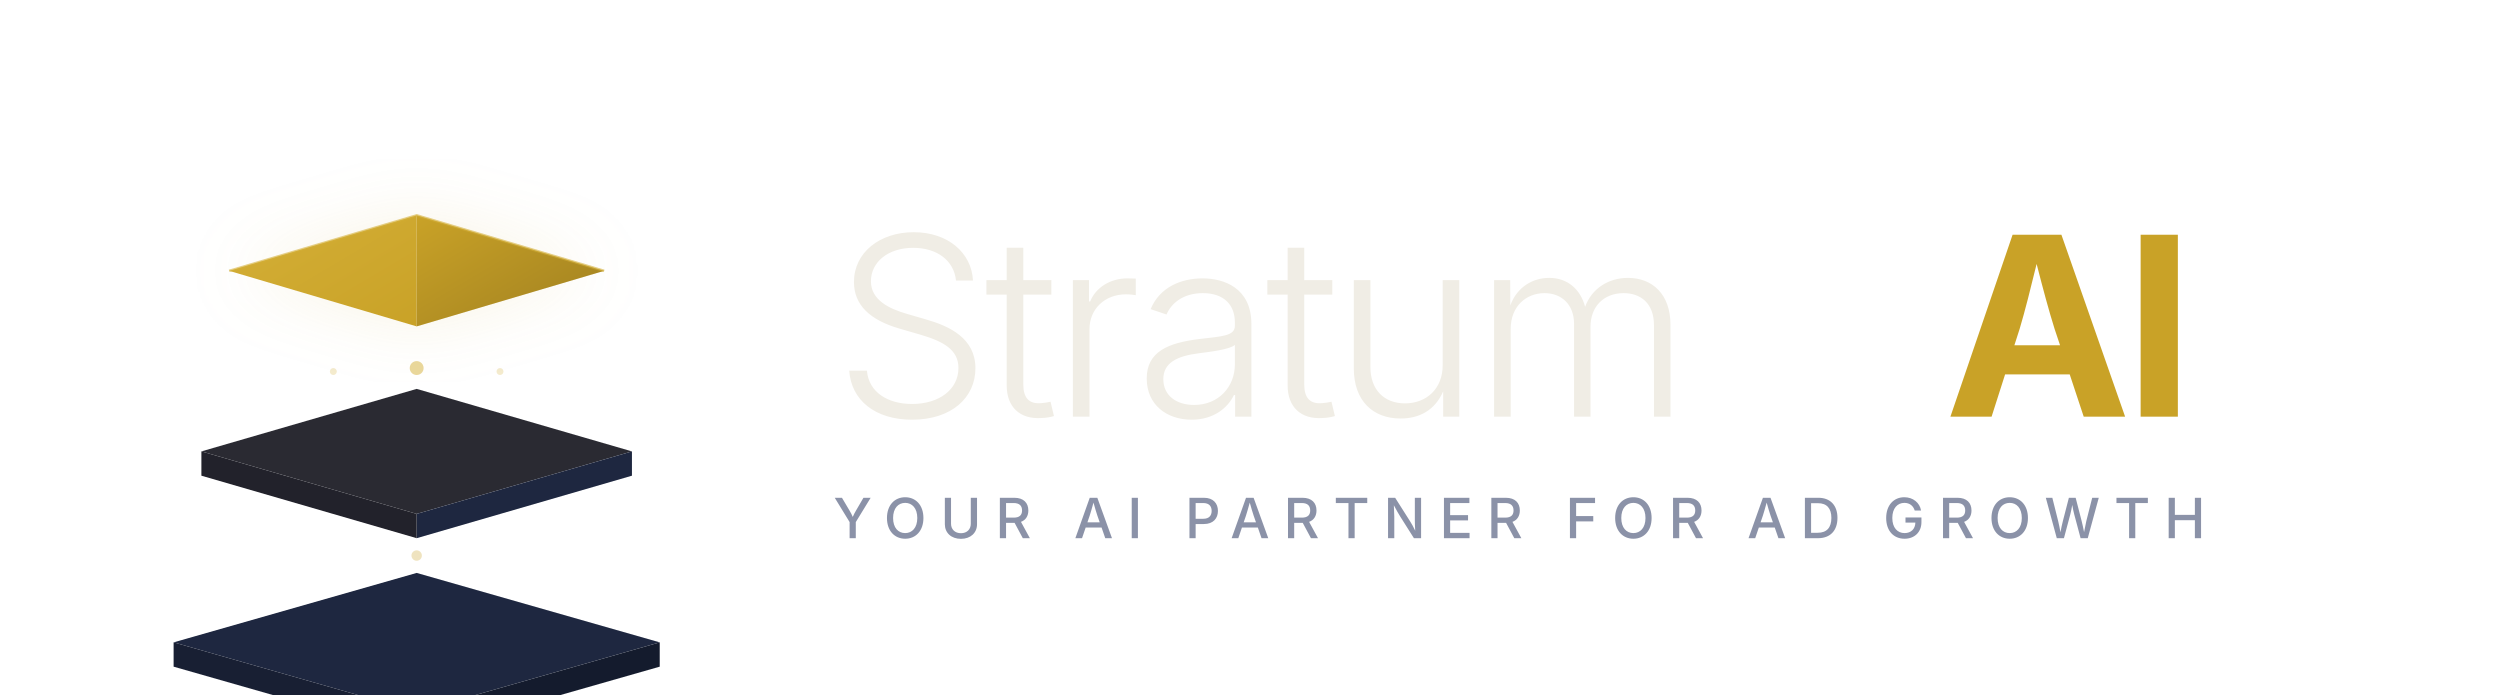
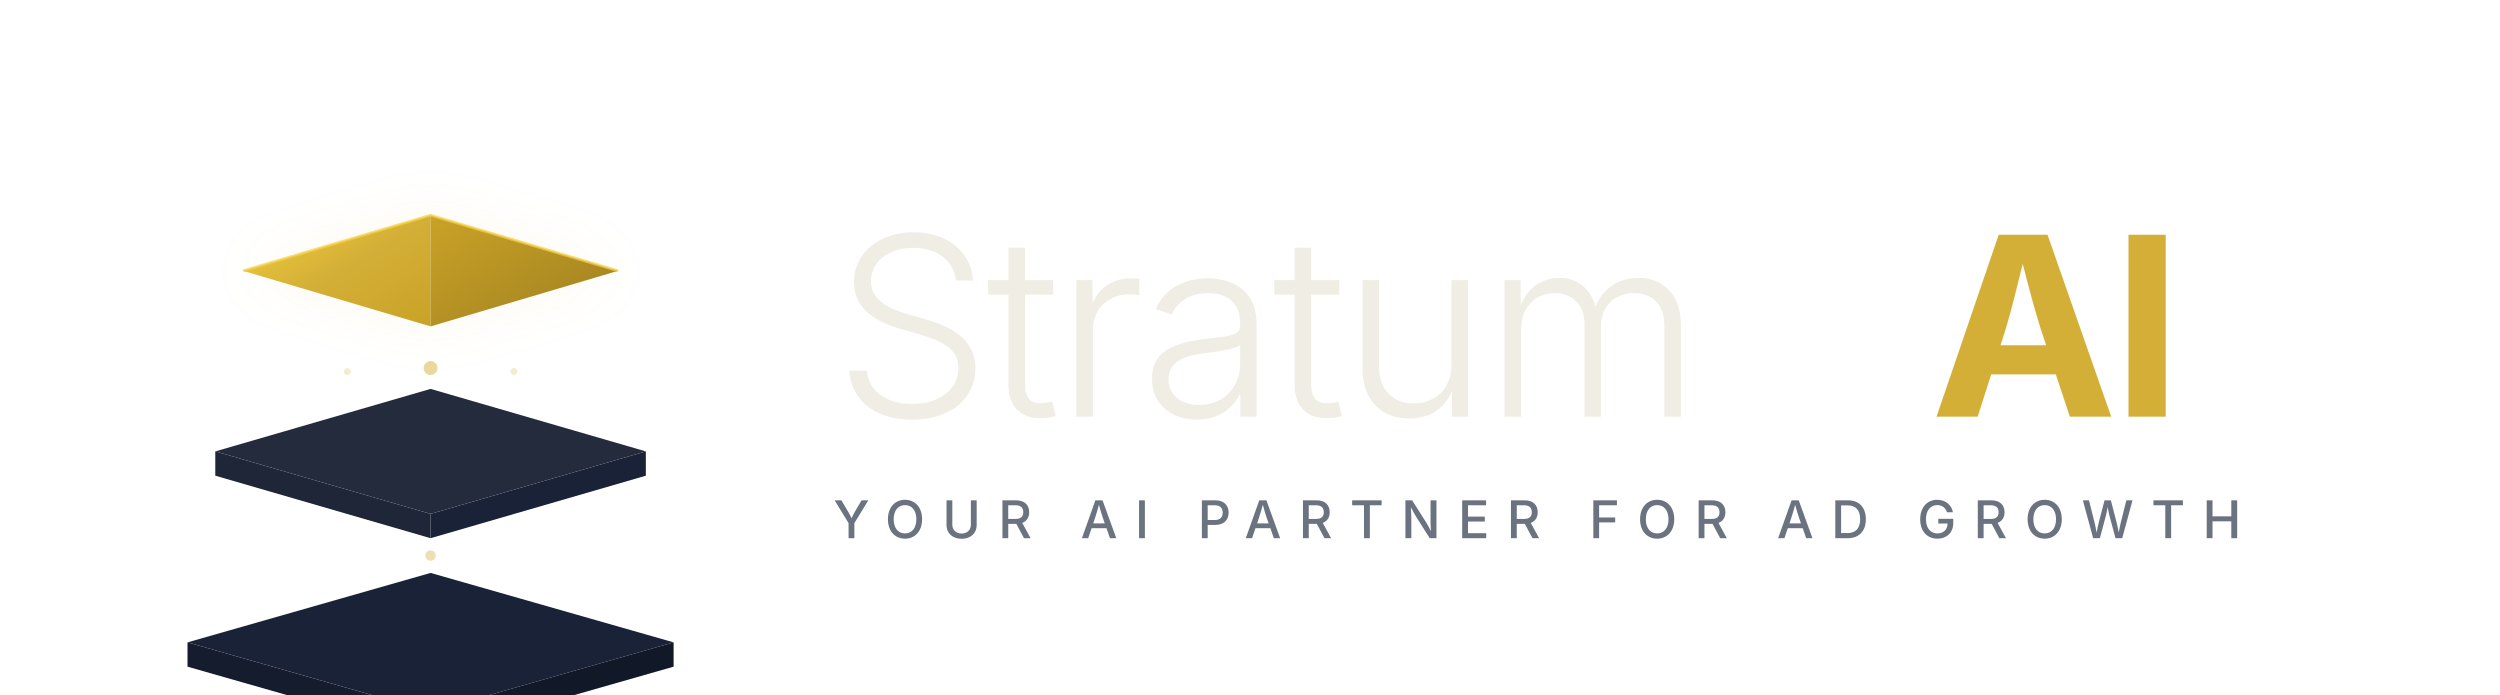
<svg xmlns="http://www.w3.org/2000/svg" viewBox="0 0 720 200" width="360" height="100" role="img" aria-labelledby="logo-title">
  <defs>
    <linearGradient id="gold-top" x1="0%" y1="0%" x2="100%" y2="100%">
-       <stop offset="0%" stop-color="#D4AF37" />
+       <stop offset="0%" stop-color="#F4D03F" />
+       <stop offset="50%" stop-color="#D4AF37" />
      <stop offset="100%" stop-color="#C9A227" />
    </linearGradient>
    <linearGradient id="gold-top-right" x1="0%" y1="0%" x2="100%" y2="100%">
      <stop offset="0%" stop-color="#C9A227" />
      <stop offset="100%" stop-color="#A08020" />
    </linearGradient>
    <filter id="gold-glow" x="-50%" y="-50%" width="200%" height="200%">
-       <feGaussianBlur stdDeviation="10" result="blur" />
+       <feGaussianBlur stdDeviation="8" result="blur" />
      <feComposite in="SourceGraphic" in2="blur" operator="over" />
    </filter>
  </defs>
-   <g transform="translate(20, 20)">
-     <path d="M30,165 L100,185 L170,165 L100,145Z" fill="#1E2740" />
-     <path d="M100,185 L170,165 L170,172 L100,192Z" fill="#141B2D" />
-     <path d="M30,165 L100,185 L100,192 L30,172Z" fill="#181F33" />
-     <path d="M38,110 L100,128 L162,110 L100,92Z" fill="#2A2A32" />
-     <path d="M100,128 L162,110 L162,117 L100,135Z" fill="#1E2740" />
-     <path d="M38,110 L100,128 L100,135 L38,117Z" fill="#22222B" />
-     <path d="M46,58 L100,74 L154,58 L100,42Z" fill="#C9A227" opacity="0.12" filter="url(#gold-glow)" />
+   <g transform="translate(24, 20)">
+     <path d="M30,165 L100,185 L170,165 L100,145Z" fill="#1A2238" />
+     <path d="M100,185 L170,165 L170,172 L100,192Z" fill="#111827" />
+     <path d="M30,165 L100,185 L100,192 L30,172Z" fill="#141C2E" />
+     <path d="M38,110 L100,128 L162,110 L100,92Z" fill="#242B3D" />
+     <path d="M100,128 L162,110 L162,117 L100,135Z" fill="#1A2238" />
+     <path d="M38,110 L100,128 L100,135 L38,117Z" fill="#1E2638" />
+     <path d="M46,58 L100,74 L154,58 L100,42Z" fill="#D4AF37" opacity="0.08" filter="url(#gold-glow)" />
    <path d="M46,58 L100,74 L100,42Z" fill="url(#gold-top)" />
    <path d="M100,74 L154,58 L100,42Z" fill="url(#gold-top-right)" />
-     <path d="M46,58 L100,42 L154,58" fill="none" stroke="#D4AF37" stroke-width="0.7" opacity="0.6" />
+     <path d="M46,58 L100,42 L154,58" fill="none" stroke="#F4D03F" stroke-width="0.8" opacity="0.7" />
    <circle cx="100" cy="86" r="2" fill="#D4AF37" opacity="0.5" />
    <circle cx="76" cy="87" r="1" fill="#D4AF37" opacity="0.25" />
    <circle cx="124" cy="87" r="1" fill="#D4AF37" opacity="0.25" />
-     <circle cx="100" cy="140" r="1.5" fill="#C9A227" opacity="0.3" />
+     <circle cx="100" cy="140" r="1.5" fill="#C9A227" opacity="0.35" />
  </g>
  <g transform="translate(240, 0)">
-     <text x="0" y="120" font-family="'Inter','SF Pro Display','Segoe UI',system-ui,-apple-system,sans-serif" font-size="72" letter-spacing="-2" font-weight="300" fill="#F0EDE5">
+     <text x="0" y="120" font-family="'Inter','SF Pro Display','Segoe UI',system-ui,-apple-system,sans-serif" font-size="72" letter-spacing="-1.5" font-weight="300" fill="#F0EDE5">
      Stratum
    </text>
-     <text x="320" y="120" font-family="'Inter','SF Pro Display','Segoe UI',system-ui,-apple-system,sans-serif" font-size="72" letter-spacing="-2" font-weight="700" fill="#C9A227">
+     <text x="316" y="120" font-family="'Inter','SF Pro Display','Segoe UI',system-ui,-apple-system,sans-serif" font-size="72" letter-spacing="-1.5" font-weight="700" fill="#D4AF37">
      AI
    </text>
-     <text x="0" y="155" font-family="'Inter','SF Pro Display','Segoe UI',system-ui,-apple-system,sans-serif" font-size="16" letter-spacing="4" font-weight="500" fill="#8B92A8">
+     <text x="0" y="155" font-family="'Inter','SF Pro Display','Segoe UI',system-ui,-apple-system,sans-serif" font-size="15" letter-spacing="5" font-weight="500" fill="#6B7280">
      YOUR AI PARTNER FOR AD GROWTH
    </text>
  </g>
</svg>
